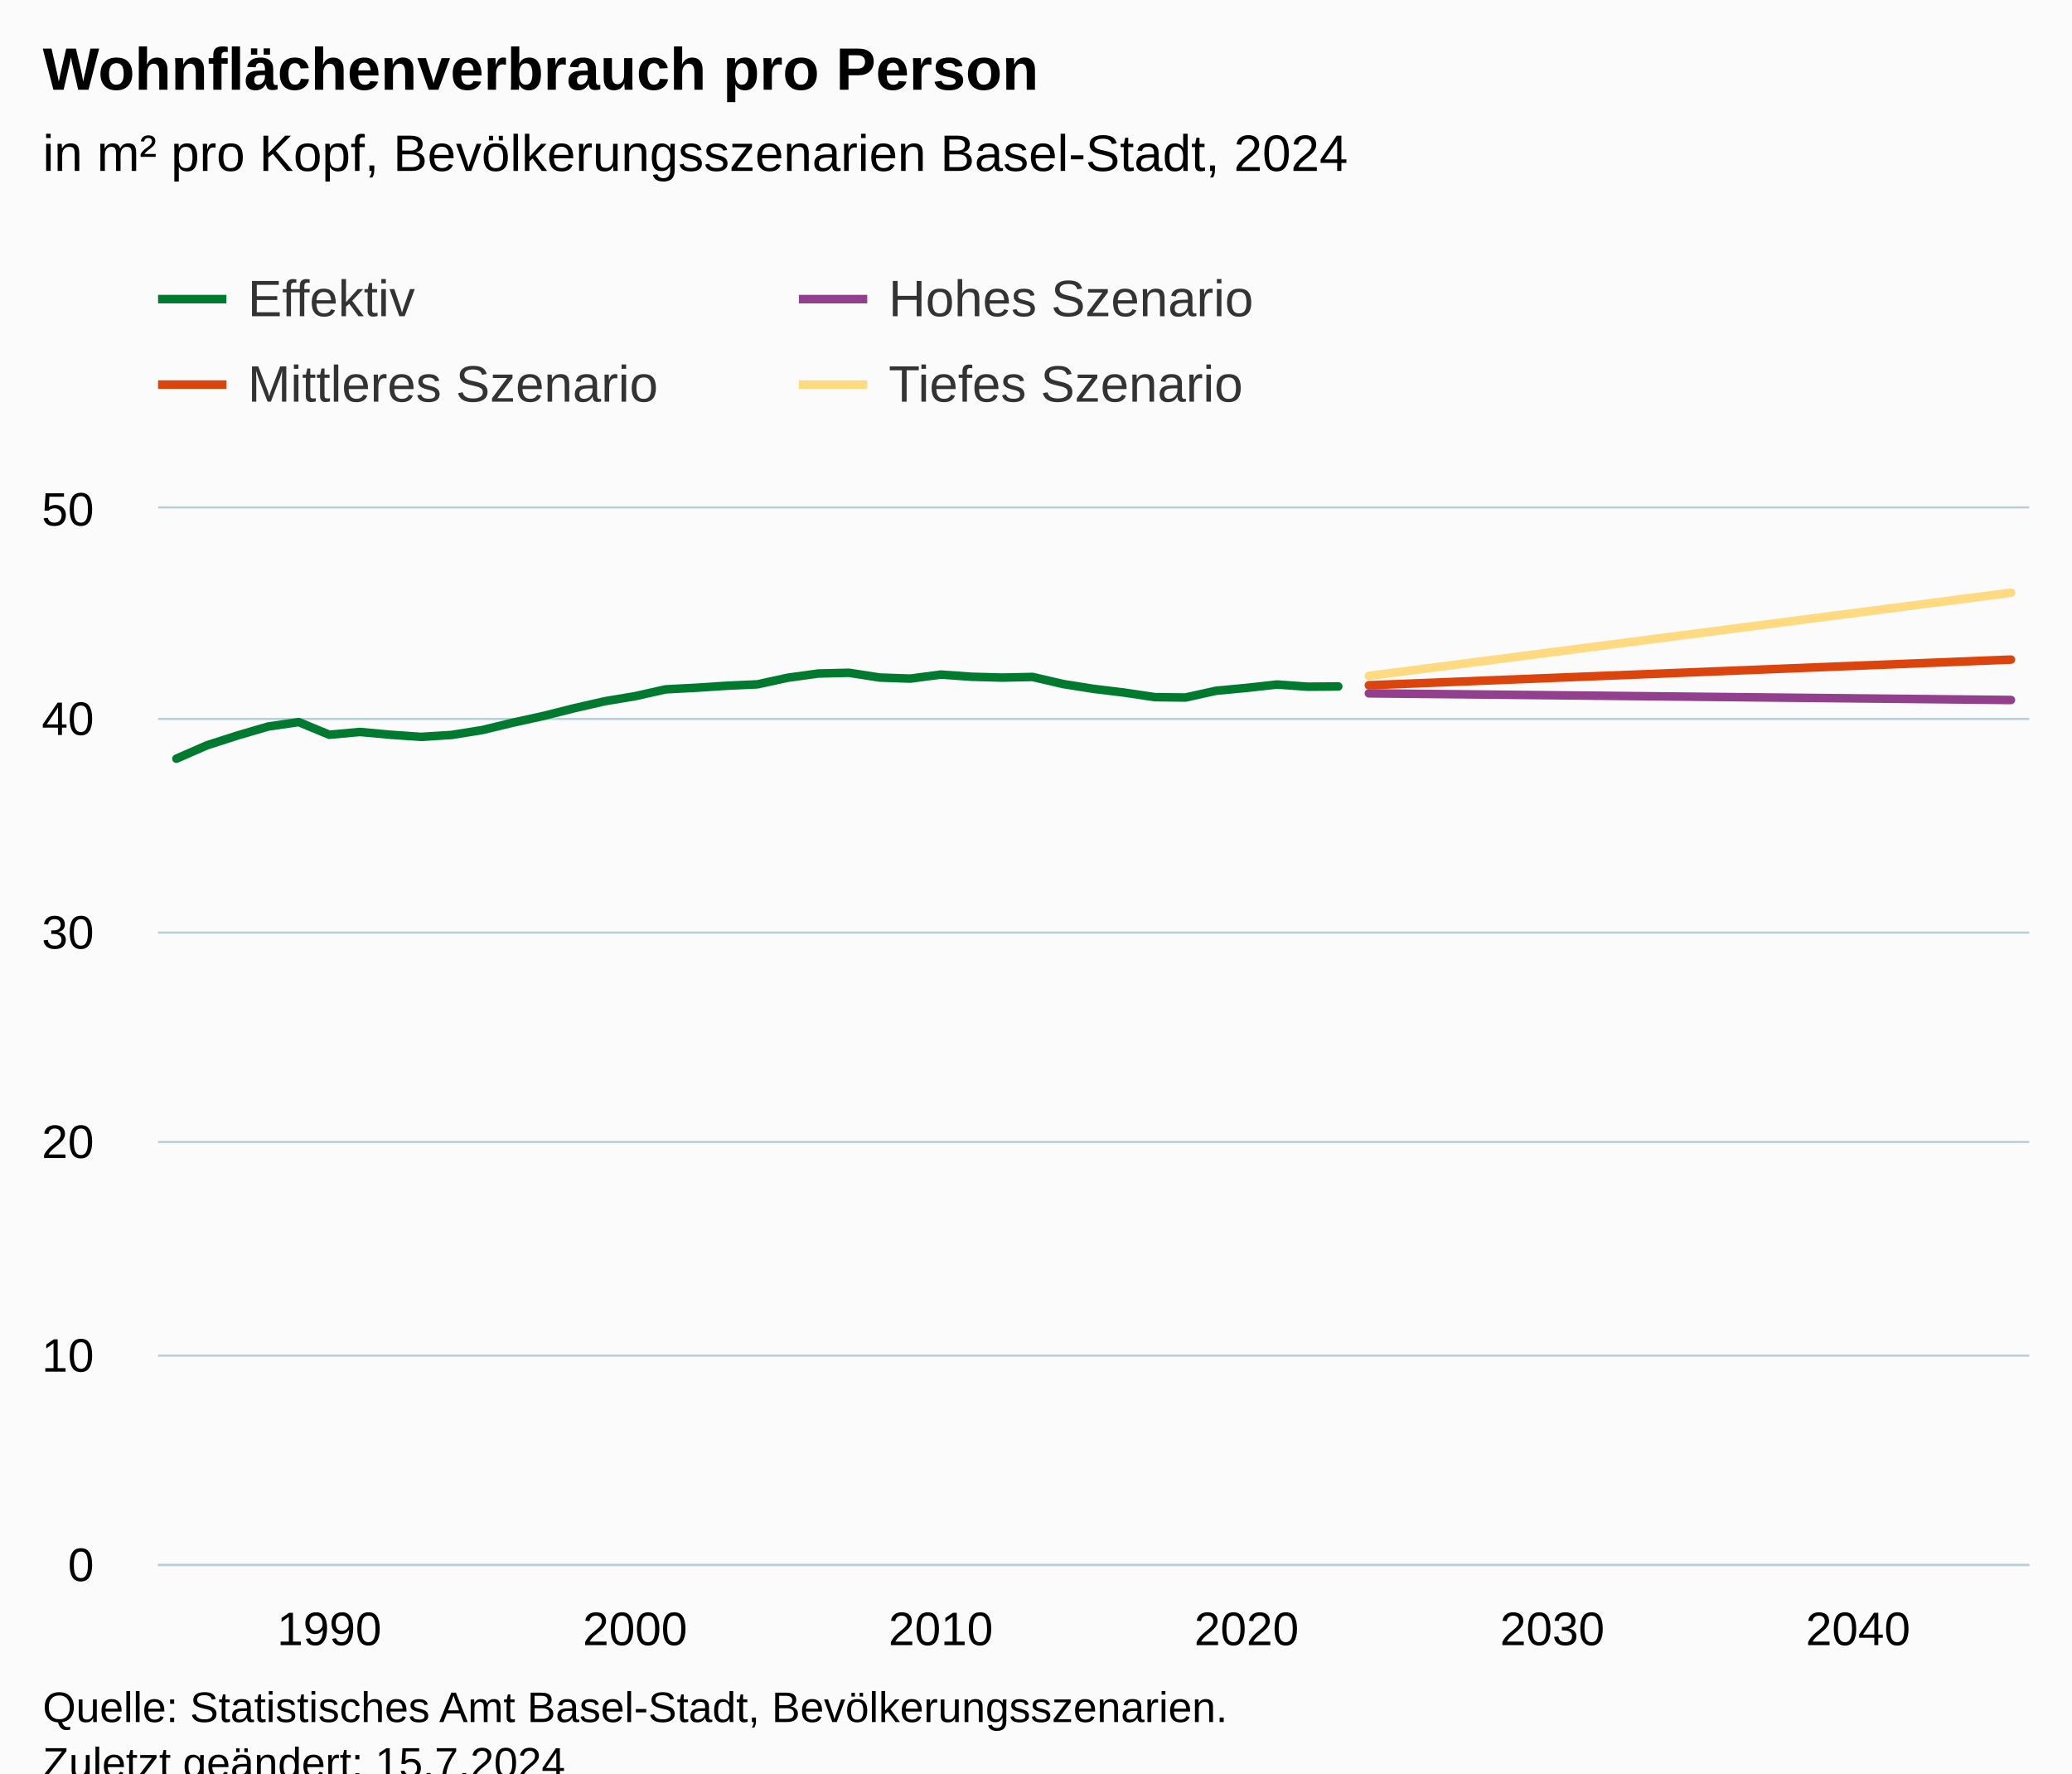
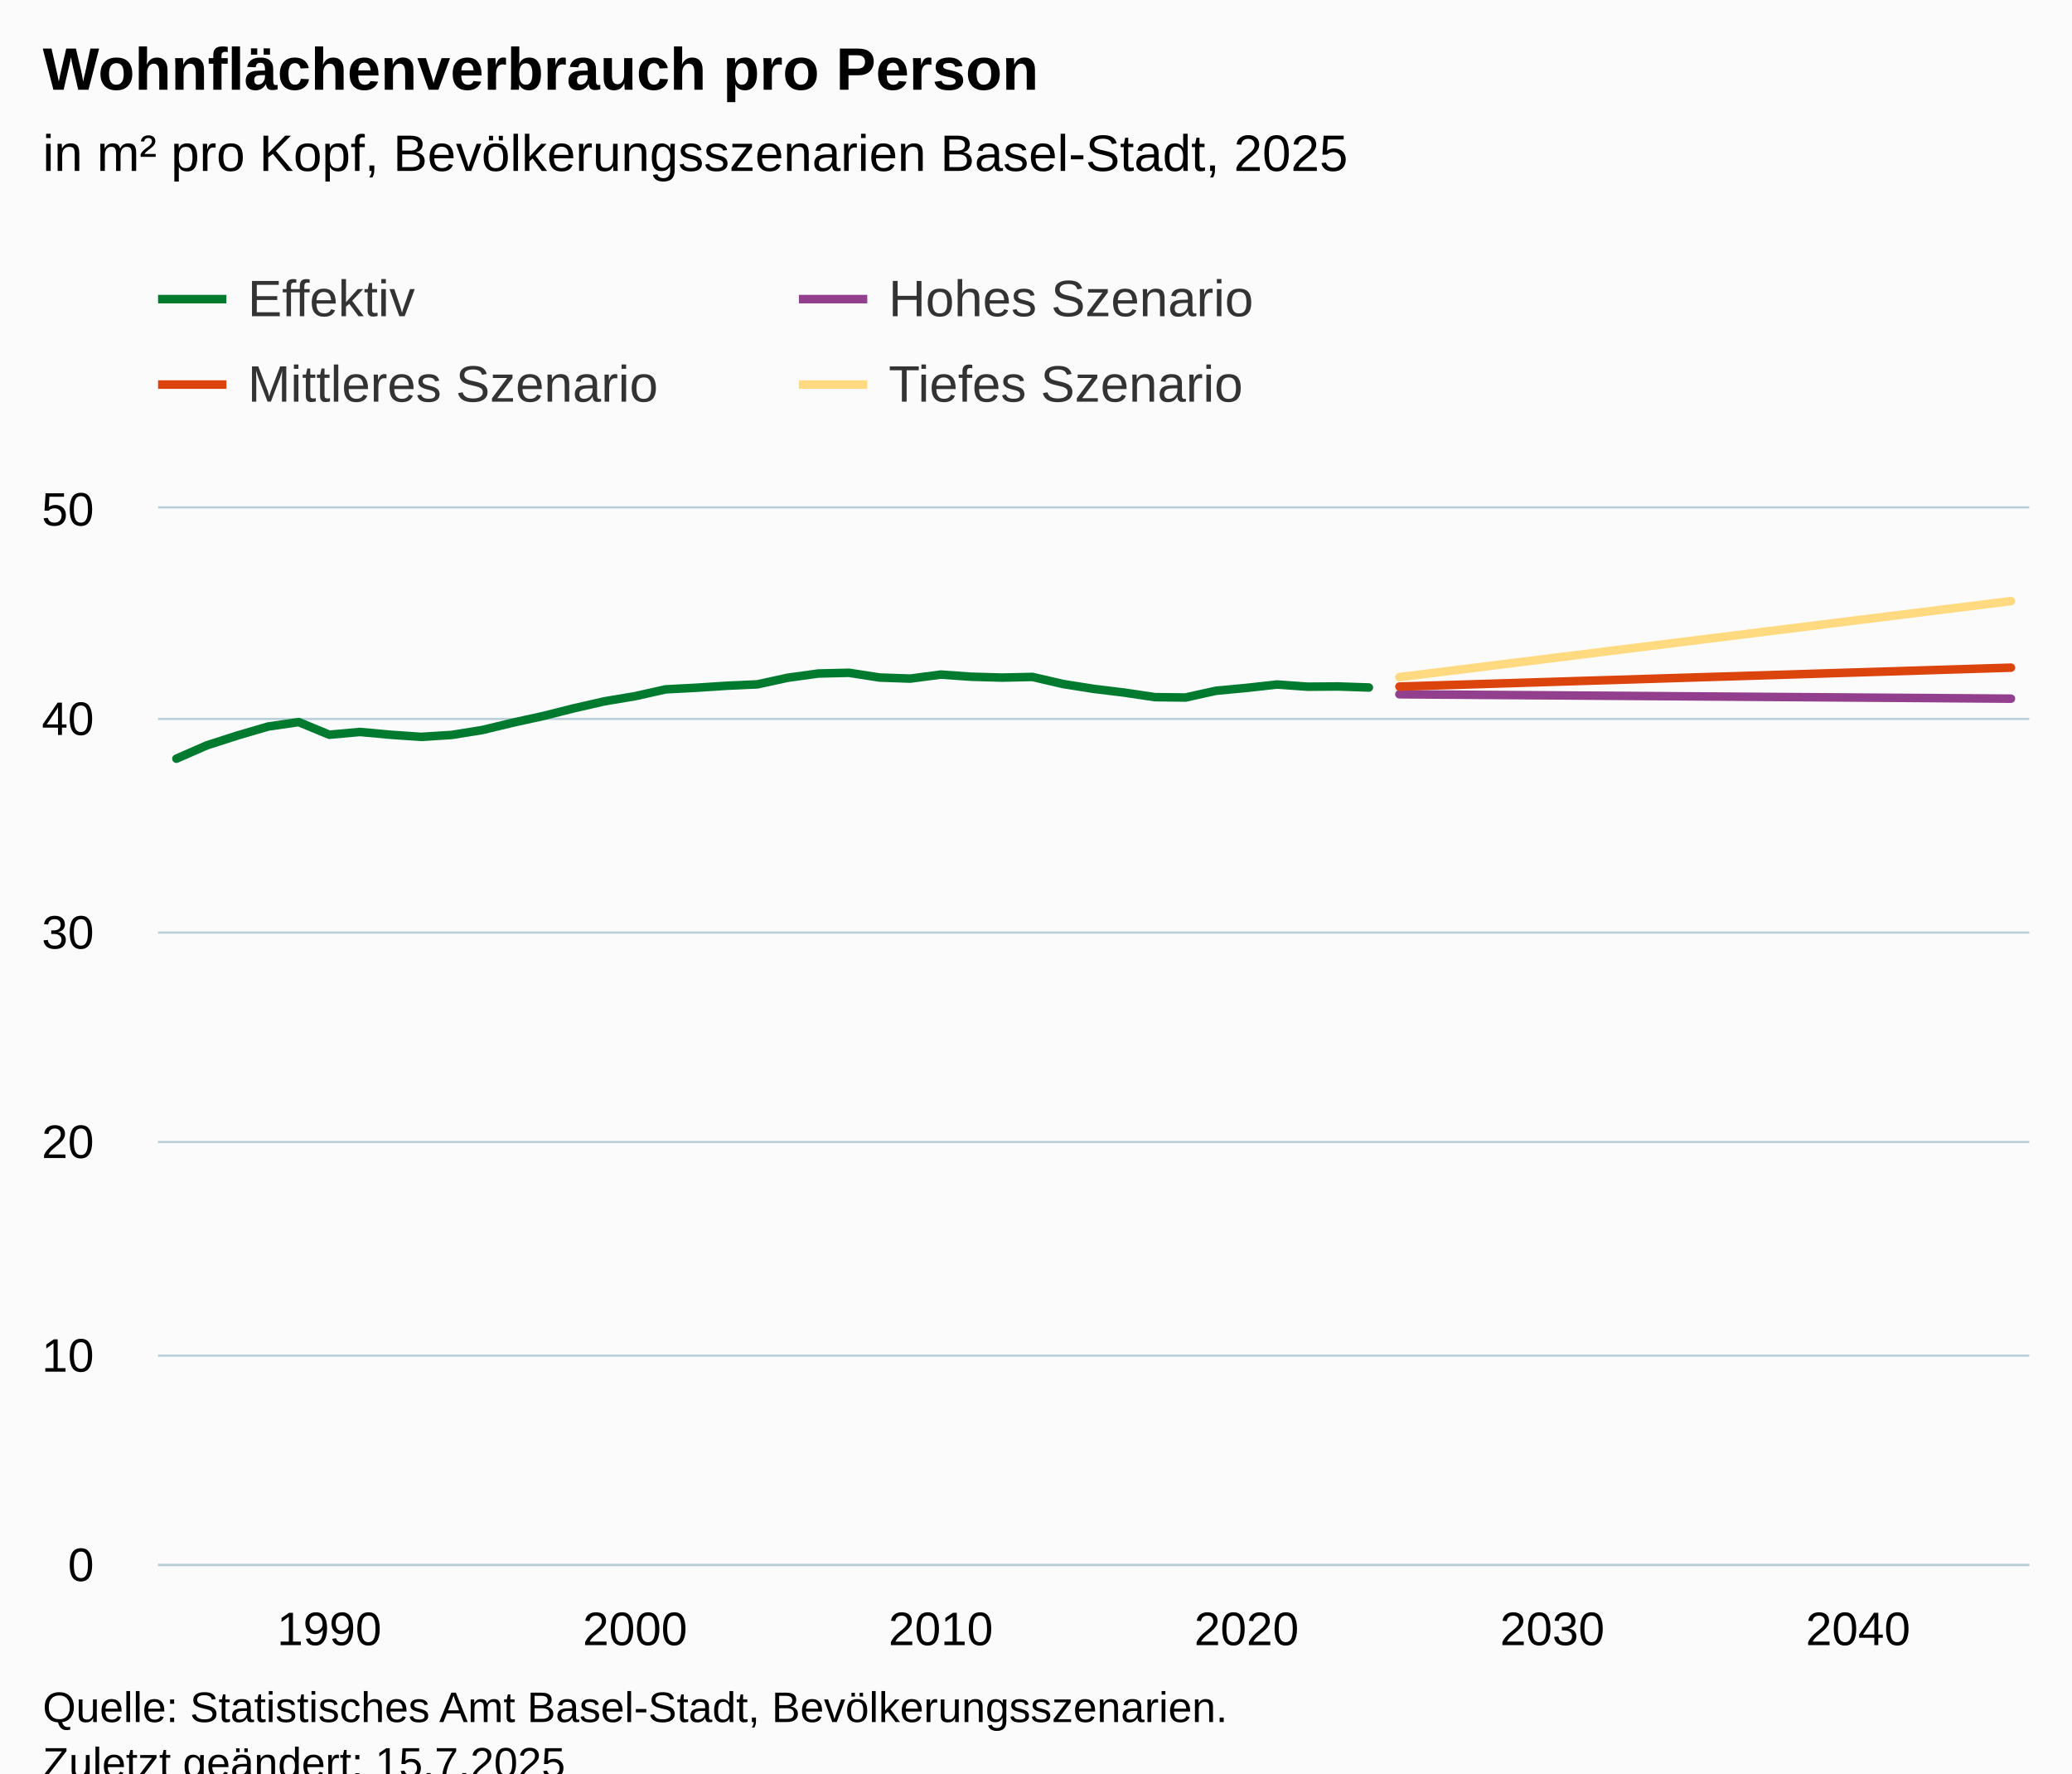
<svg xmlns="http://www.w3.org/2000/svg" version="1.1" class="highcharts-root" style="font-family:Arial;font-size:12px;" viewBox="0 0 485 415">
  <defs>
-     <clipPath id="highcharts-j999rcj-251-">
+     <clipPath id="highcharts-jtpegdr-251-">
      <rect x="0" y="0" width="438" height="247" fill="none" />
    </clipPath>
-     <clipPath id="highcharts-j999rcj-313-">
+     <clipPath id="highcharts-jtpegdr-313-">
      <rect x="0" y="0" width="438" height="247" fill="none" />
    </clipPath>
-     <clipPath id="highcharts-j999rcj-497-">
+     <clipPath id="highcharts-jtpegdr-497-">
      <rect x="37" y="119" width="438" height="247" fill="none" />
    </clipPath>
  </defs>
  <rect fill="#fbfbfb" class="highcharts-background" x="0" y="0" width="485" height="428" rx="0" ry="0" />
  <rect fill="none" class="highcharts-plot-background" x="37" y="119" width="438" height="247" />
  <g class="highcharts-pane-group" data-z-index="0" />
  <g class="highcharts-grid highcharts-xaxis-grid" data-z-index="1">
    <path fill="none" data-z-index="1" class="highcharts-grid-line" d="M 76.5 119 L 76.5 366" opacity="1" />
    <path fill="none" data-z-index="1" class="highcharts-grid-line" d="M 148.5 119 L 148.5 366" opacity="1" />
    <path fill="none" data-z-index="1" class="highcharts-grid-line" d="M 219.5 119 L 219.5 366" opacity="1" />
    <path fill="none" data-z-index="1" class="highcharts-grid-line" d="M 291.5 119 L 291.5 366" opacity="1" />
    <path fill="none" data-z-index="1" class="highcharts-grid-line" d="M 362.5 119 L 362.5 366" opacity="1" />
    <path fill="none" data-z-index="1" class="highcharts-grid-line" d="M 434.5 119 L 434.5 366" opacity="1" />
  </g>
  <g class="highcharts-grid highcharts-yaxis-grid" data-z-index="1">
    <path fill="none" stroke="#B9CFD7" stroke-width="0.5" data-z-index="1" class="highcharts-grid-line" d="M 37 366.25 L 475 366.25" opacity="1" />
    <path fill="none" stroke="#B9CFD7" stroke-width="0.5" data-z-index="1" class="highcharts-grid-line" d="M 37 317.25 L 475 317.25" opacity="1" />
    <path fill="none" stroke="#B9CFD7" stroke-width="0.5" data-z-index="1" class="highcharts-grid-line" d="M 37 267.25 L 475 267.25" opacity="1" />
    <path fill="none" stroke="#B9CFD7" stroke-width="0.5" data-z-index="1" class="highcharts-grid-line" d="M 37 218.25 L 475 218.25" opacity="1" />
    <path fill="none" stroke="#B9CFD7" stroke-width="0.5" data-z-index="1" class="highcharts-grid-line" d="M 37 168.25 L 475 168.25" opacity="1" />
    <path fill="none" stroke="#B9CFD7" stroke-width="0.5" data-z-index="1" class="highcharts-grid-line" d="M 37 118.75 L 475 118.75" opacity="1" />
  </g>
  <rect fill="none" class="highcharts-plot-border" data-z-index="1" x="37" y="119" width="438" height="247" />
  <g class="highcharts-axis highcharts-xaxis" data-z-index="2">
    <path fill="none" class="highcharts-axis-line" stroke="#B9CFD7" stroke-width="0.5" data-z-index="7" d="M 37 366.25 L 475 366.25" />
  </g>
  <g class="highcharts-axis highcharts-yaxis" data-z-index="2">
    <path fill="none" class="highcharts-axis-line" data-z-index="7" d="M 37 119 L 37 366" />
  </g>
  <g class="highcharts-series-group" data-z-index="3">
-     <g class="highcharts-series highcharts-series-0 highcharts-line-series" data-z-index="0.1" opacity="1" transform="translate(37,119) scale(1 1)" clip-path="url(#highcharts-j999rcj-313-)">
-       <path fill="none" d="M 4.294 58.549 L 11.451 55.417 L 18.608 53.12 L 25.765 51.025 L 32.922 49.988 L 40.078 52.942 L 47.235 52.3 L 54.392 52.947 L 61.549 53.446 L 68.706 52.996 L 75.863 51.855 L 83.02 50.131 L 90.176 48.555 L 97.333 46.757 L 104.49 45.122 L 111.647 43.926 L 118.804 42.326 L 125.961 41.95 L 133.118 41.481 L 140.275 41.155 L 147.431 39.599 L 154.588 38.616 L 161.745 38.448 L 168.902 39.56 L 176.059 39.811 L 183.216 38.868 L 190.373 39.372 L 197.529 39.574 L 204.686 39.421 L 211.843 41.081 L 219 42.212 L 226.157 43.082 L 233.314 44.149 L 240.471 44.238 L 247.627 42.657 L 254.784 41.985 L 261.941 41.195 L 269.098 41.703 L 276.255 41.649" class="highcharts-graph" data-z-index="1" stroke="#007A2F" stroke-width="2" stroke-linejoin="round" stroke-linecap="round" />
+     <g class="highcharts-series highcharts-series-0 highcharts-line-series" data-z-index="0.1" opacity="1" transform="translate(37,119) scale(1 1)" clip-path="url(#highcharts-jtpegdr-313-)">
+       <path fill="none" d="M 4.294 58.549 L 11.451 55.417 L 18.608 53.12 L 25.765 51.025 L 32.922 49.988 L 40.078 52.942 L 47.235 52.3 L 54.392 52.947 L 61.549 53.446 L 68.706 52.996 L 75.863 51.855 L 83.02 50.131 L 90.176 48.555 L 97.333 46.757 L 104.49 45.122 L 111.647 43.926 L 118.804 42.326 L 125.961 41.95 L 133.118 41.481 L 140.275 41.155 L 147.431 39.599 L 154.588 38.616 L 161.745 38.448 L 168.902 39.56 L 176.059 39.811 L 183.216 38.868 L 190.373 39.372 L 197.529 39.574 L 204.686 39.421 L 211.843 41.081 L 219 42.212 L 226.157 43.082 L 233.314 44.149 L 240.471 44.238 L 247.627 42.657 L 254.784 41.985 L 261.941 41.195 L 269.098 41.703 L 276.255 41.649 L 283.412 41.896" class="highcharts-graph" data-z-index="1" stroke="#007A2F" stroke-width="2" stroke-linejoin="round" stroke-linecap="round" />
    </g>
    <g class="highcharts-markers highcharts-series-0 highcharts-line-series" data-z-index="0.1" opacity="1" transform="translate(37,119) scale(1 1)" clip-path="none" />
-     <g class="highcharts-series highcharts-series-1 highcharts-line-series" data-z-index="0.1" opacity="1" transform="translate(37,119) scale(1 1)" clip-path="url(#highcharts-j999rcj-313-)">
-       <path fill="none" d="M 283.412 43.26 L 290.569 43.334 L 297.725 43.408 L 304.882 43.482 L 312.039 43.556 L 319.196 43.63 L 326.353 43.704 L 333.51 43.778 L 340.667 43.852 L 347.824 43.926 L 354.98 44.001 L 362.137 44.075 L 369.294 44.149 L 376.451 44.223 L 383.608 44.297 L 390.765 44.371 L 397.922 44.445 L 405.078 44.519 L 412.235 44.593 L 419.392 44.667 L 426.549 44.742 L 433.706 44.816" class="highcharts-graph" data-z-index="1" stroke="#923F8D" stroke-width="2" stroke-linejoin="round" stroke-linecap="round" />
+     <g class="highcharts-series highcharts-series-1 highcharts-line-series" data-z-index="0.1" opacity="1" transform="translate(37,119) scale(1 1)" clip-path="url(#highcharts-jtpegdr-313-)">
+       <path fill="none" d="M 290.569 43.477 L 297.725 43.531 L 304.882 43.581 L 312.039 43.635 L 319.196 43.684 L 326.353 43.734 L 333.51 43.788 L 340.667 43.838 L 347.824 43.887 L 354.98 43.941 L 362.137 43.991 L 369.294 44.04 L 376.451 44.094 L 383.608 44.144 L 390.765 44.193 L 397.922 44.248 L 405.078 44.297 L 412.235 44.346 L 419.392 44.401 L 426.549 44.45 L 433.706 44.504" class="highcharts-graph" data-z-index="1" stroke="#923F8D" stroke-width="2" stroke-linejoin="round" stroke-linecap="round" />
    </g>
    <g class="highcharts-markers highcharts-series-1 highcharts-line-series" data-z-index="0.1" opacity="1" transform="translate(37,119) scale(1 1)" clip-path="none" />
-     <g class="highcharts-series highcharts-series-2 highcharts-line-series" data-z-index="0.1" opacity="1" transform="translate(37,119) scale(1 1)" clip-path="url(#highcharts-j999rcj-313-)">
-       <path fill="none" d="M 283.412 41.363 L 290.569 41.081 L 297.725 40.795 L 304.882 40.508 L 312.039 40.221 L 319.196 39.935 L 326.353 39.648 L 333.51 39.362 L 340.667 39.075 L 347.824 38.794 L 354.98 38.507 L 362.137 38.221 L 369.294 37.934 L 376.451 37.648 L 383.608 37.361 L 390.765 37.075 L 397.922 36.788 L 405.078 36.507 L 412.235 36.22 L 419.392 35.934 L 426.549 35.647 L 433.706 35.361" class="highcharts-graph" data-z-index="1" stroke="#DC440E" stroke-width="2" stroke-linejoin="round" stroke-linecap="round" />
+     <g class="highcharts-series highcharts-series-2 highcharts-line-series" data-z-index="0.1" opacity="1" transform="translate(37,119) scale(1 1)" clip-path="url(#highcharts-jtpegdr-313-)">
+       <path fill="none" d="M 290.569 41.674 L 297.725 41.452 L 304.882 41.234 L 312.039 41.012 L 319.196 40.79 L 326.353 40.567 L 333.51 40.345 L 340.667 40.128 L 347.824 39.905 L 354.98 39.683 L 362.137 39.461 L 369.294 39.243 L 376.451 39.021 L 383.608 38.799 L 390.765 38.576 L 397.922 38.354 L 405.078 38.137 L 412.235 37.914 L 419.392 37.692 L 426.549 37.47 L 433.706 37.248" class="highcharts-graph" data-z-index="1" stroke="#DC440E" stroke-width="2" stroke-linejoin="round" stroke-linecap="round" />
    </g>
    <g class="highcharts-markers highcharts-series-2 highcharts-line-series" data-z-index="0.1" opacity="1" transform="translate(37,119) scale(1 1)" clip-path="none" />
-     <g class="highcharts-series highcharts-series-3 highcharts-line-series" data-z-index="0.1" opacity="1" transform="translate(37,119) scale(1 1)" clip-path="url(#highcharts-j999rcj-313-)">
-       <path fill="none" d="M 283.412 39.184 L 290.569 38.255 L 297.725 37.332 L 304.882 36.403 L 312.039 35.474 L 319.196 34.55 L 326.353 33.622 L 333.51 32.693 L 340.667 31.769 L 347.824 30.84 L 354.98 29.912 L 362.137 28.988 L 369.294 28.059 L 376.451 27.135 L 383.608 26.207 L 390.765 25.278 L 397.922 24.354 L 405.078 23.425 L 412.235 22.497 L 419.392 21.573 L 426.549 20.644 L 433.706 19.716" class="highcharts-graph" data-z-index="1" stroke="#FFDA80" stroke-width="2" stroke-linejoin="round" stroke-linecap="round" />
+     <g class="highcharts-series highcharts-series-3 highcharts-line-series" data-z-index="0.1" opacity="1" transform="translate(37,119) scale(1 1)" clip-path="url(#highcharts-jtpegdr-313-)">
+       <path fill="none" d="M 290.569 39.466 L 297.725 38.576 L 304.882 37.687 L 312.039 36.798 L 319.196 35.909 L 326.353 35.02 L 333.51 34.13 L 340.667 33.236 L 347.824 32.347 L 354.98 31.458 L 362.137 30.569 L 369.294 29.68 L 376.451 28.79 L 383.608 27.901 L 390.765 27.012 L 397.922 26.118 L 405.078 25.229 L 412.235 24.339 L 419.392 23.45 L 426.549 22.561 L 433.706 21.672" class="highcharts-graph" data-z-index="1" stroke="#FFDA80" stroke-width="2" stroke-linejoin="round" stroke-linecap="round" />
    </g>
    <g class="highcharts-markers highcharts-series-3 highcharts-line-series" data-z-index="0.1" opacity="1" transform="translate(37,119) scale(1 1)" clip-path="none" />
  </g>
  <text x="10" text-anchor="start" class="highcharts-title" data-z-index="4" style="color:#000000;font-size:14px;font-weight:bold;fill:#000000;" y="21">
    <tspan>Wohnflächenverbrauch pro Person</tspan>
  </text>
  <text x="10" text-anchor="start" class="highcharts-subtitle" data-z-index="4" style="color:#000000;font-size:12px;font-weight:normal;fill:#000000;" y="40">
-     <tspan>in m² pro Kopf, Bevölkerungsszenarien Basel-Stadt, 2024</tspan>
+     <tspan>in m² pro Kopf, Bevölkerungsszenarien Basel-Stadt, 2025</tspan>
  </text>
  <text x="10" text-anchor="start" class="highcharts-caption" data-z-index="4" style="color:#666666;fill:#666666;" y="400" />
  <g class="highcharts-legend" data-z-index="7" transform="translate(29,56)">
    <rect fill="none" class="highcharts-legend-box" rx="0" ry="0" x="0" y="0" width="296" height="51" visibility="visible" />
    <g data-z-index="1">
      <g>
        <g class="highcharts-legend-item highcharts-line-series highcharts-color-undefined highcharts-series-0" data-z-index="1" transform="translate(8,3)">
          <path fill="none" d="M 0 11 L 16 11" class="highcharts-graph" stroke="#007A2F" stroke-width="2" />
          <text x="21" style="color:#333333;cursor:pointer;font-size:12px;font-weight:normal;fill:#333333;" text-anchor="start" data-z-index="2" y="15">
            <tspan>Effektiv</tspan>
          </text>
        </g>
        <g class="highcharts-legend-item highcharts-line-series highcharts-color-undefined highcharts-series-1" data-z-index="1" transform="translate(158,3)">
          <path fill="none" d="M 0 11 L 16 11" class="highcharts-graph" stroke="#923F8D" stroke-width="2" />
          <text x="21" y="15" style="color:#333333;cursor:pointer;font-size:12px;font-weight:normal;fill:#333333;" text-anchor="start" data-z-index="2">
            <tspan>Hohes Szenario</tspan>
          </text>
        </g>
        <g class="highcharts-legend-item highcharts-line-series highcharts-color-undefined highcharts-series-2" data-z-index="1" transform="translate(8,23)">
          <path fill="none" d="M 0 11 L 16 11" class="highcharts-graph" stroke="#DC440E" stroke-width="2" />
          <text x="21" y="15" style="color:#333333;cursor:pointer;font-size:12px;font-weight:normal;fill:#333333;" text-anchor="start" data-z-index="2">
            <tspan>Mittleres Szenario</tspan>
          </text>
        </g>
        <g class="highcharts-legend-item highcharts-line-series highcharts-color-undefined highcharts-series-3" data-z-index="1" transform="translate(158,23)">
          <path fill="none" d="M 0 11 L 16 11" class="highcharts-graph" stroke="#FFDA80" stroke-width="2" />
          <text x="21" y="15" style="color:#333333;cursor:pointer;font-size:12px;font-weight:normal;fill:#333333;" text-anchor="start" data-z-index="2">
            <tspan>Tiefes Szenario</tspan>
          </text>
        </g>
      </g>
    </g>
  </g>
  <g class="highcharts-axis-labels highcharts-xaxis-labels" data-z-index="7">
    <text x="77.078" style="color:#000000;cursor:default;font-size:11px;fill:#000000;" text-anchor="middle" transform="translate(0,0)" y="385" opacity="1">1990</text>
    <text x="148.647" style="color:#000000;cursor:default;font-size:11px;fill:#000000;" text-anchor="middle" transform="translate(0,0)" y="385" opacity="1">2000</text>
    <text x="220.216" style="color:#000000;cursor:default;font-size:11px;fill:#000000;" text-anchor="middle" transform="translate(0,0)" y="385" opacity="1">2010</text>
    <text x="291.784" style="color:#000000;cursor:default;font-size:11px;fill:#000000;" text-anchor="middle" transform="translate(0,0)" y="385" opacity="1">2020</text>
    <text x="363.353" style="color:#000000;cursor:default;font-size:11px;fill:#000000;" text-anchor="middle" transform="translate(0,0)" y="385" opacity="1">2030</text>
    <text x="434.922" style="color:#000000;cursor:default;font-size:11px;fill:#000000;" text-anchor="middle" transform="translate(0,0)" y="385" opacity="1">2040</text>
  </g>
  <g class="highcharts-axis-labels highcharts-yaxis-labels" data-z-index="7">
    <text x="22" style="color:#000000;cursor:default;font-size:11px;fill:#000000;" text-anchor="end" transform="translate(0,0)" y="370" opacity="1">0</text>
    <text x="22" style="color:#000000;cursor:default;font-size:11px;fill:#000000;" text-anchor="end" transform="translate(0,0)" y="321" opacity="1">10</text>
    <text x="22" style="color:#000000;cursor:default;font-size:11px;fill:#000000;" text-anchor="end" transform="translate(0,0)" y="271" opacity="1">20</text>
    <text x="22" style="color:#000000;cursor:default;font-size:11px;fill:#000000;" text-anchor="end" transform="translate(0,0)" y="222" opacity="1">30</text>
    <text x="22" style="color:#000000;cursor:default;font-size:11px;fill:#000000;" text-anchor="end" transform="translate(0,0)" y="172" opacity="1">40</text>
    <text x="22" style="color:#000000;cursor:default;font-size:11px;fill:#000000;" text-anchor="end" transform="translate(0,0)" y="123" opacity="1">50</text>
  </g>
  <text x="10" class="highcharts-credits" text-anchor="start" data-z-index="8" style="cursor:default;color:#000000;font-size:10px;fill:#000000;" y="403">
    <tspan>Quelle: Statistisches Amt Basel-Stadt, Bevölkerungsszenarien.</tspan>
-     <tspan x="10" dy="13">Zuletzt geändert: 15.7.2024</tspan>
+     <tspan x="10" dy="13">Zuletzt geändert: 15.7.2025</tspan>
  </text>
-   <g class="highcharts-control-points" data-z-index="99" clip-path="url(#highcharts-j999rcj-497-)" />
+   <g class="highcharts-control-points" data-z-index="99" clip-path="url(#highcharts-jtpegdr-497-)" />
</svg>
